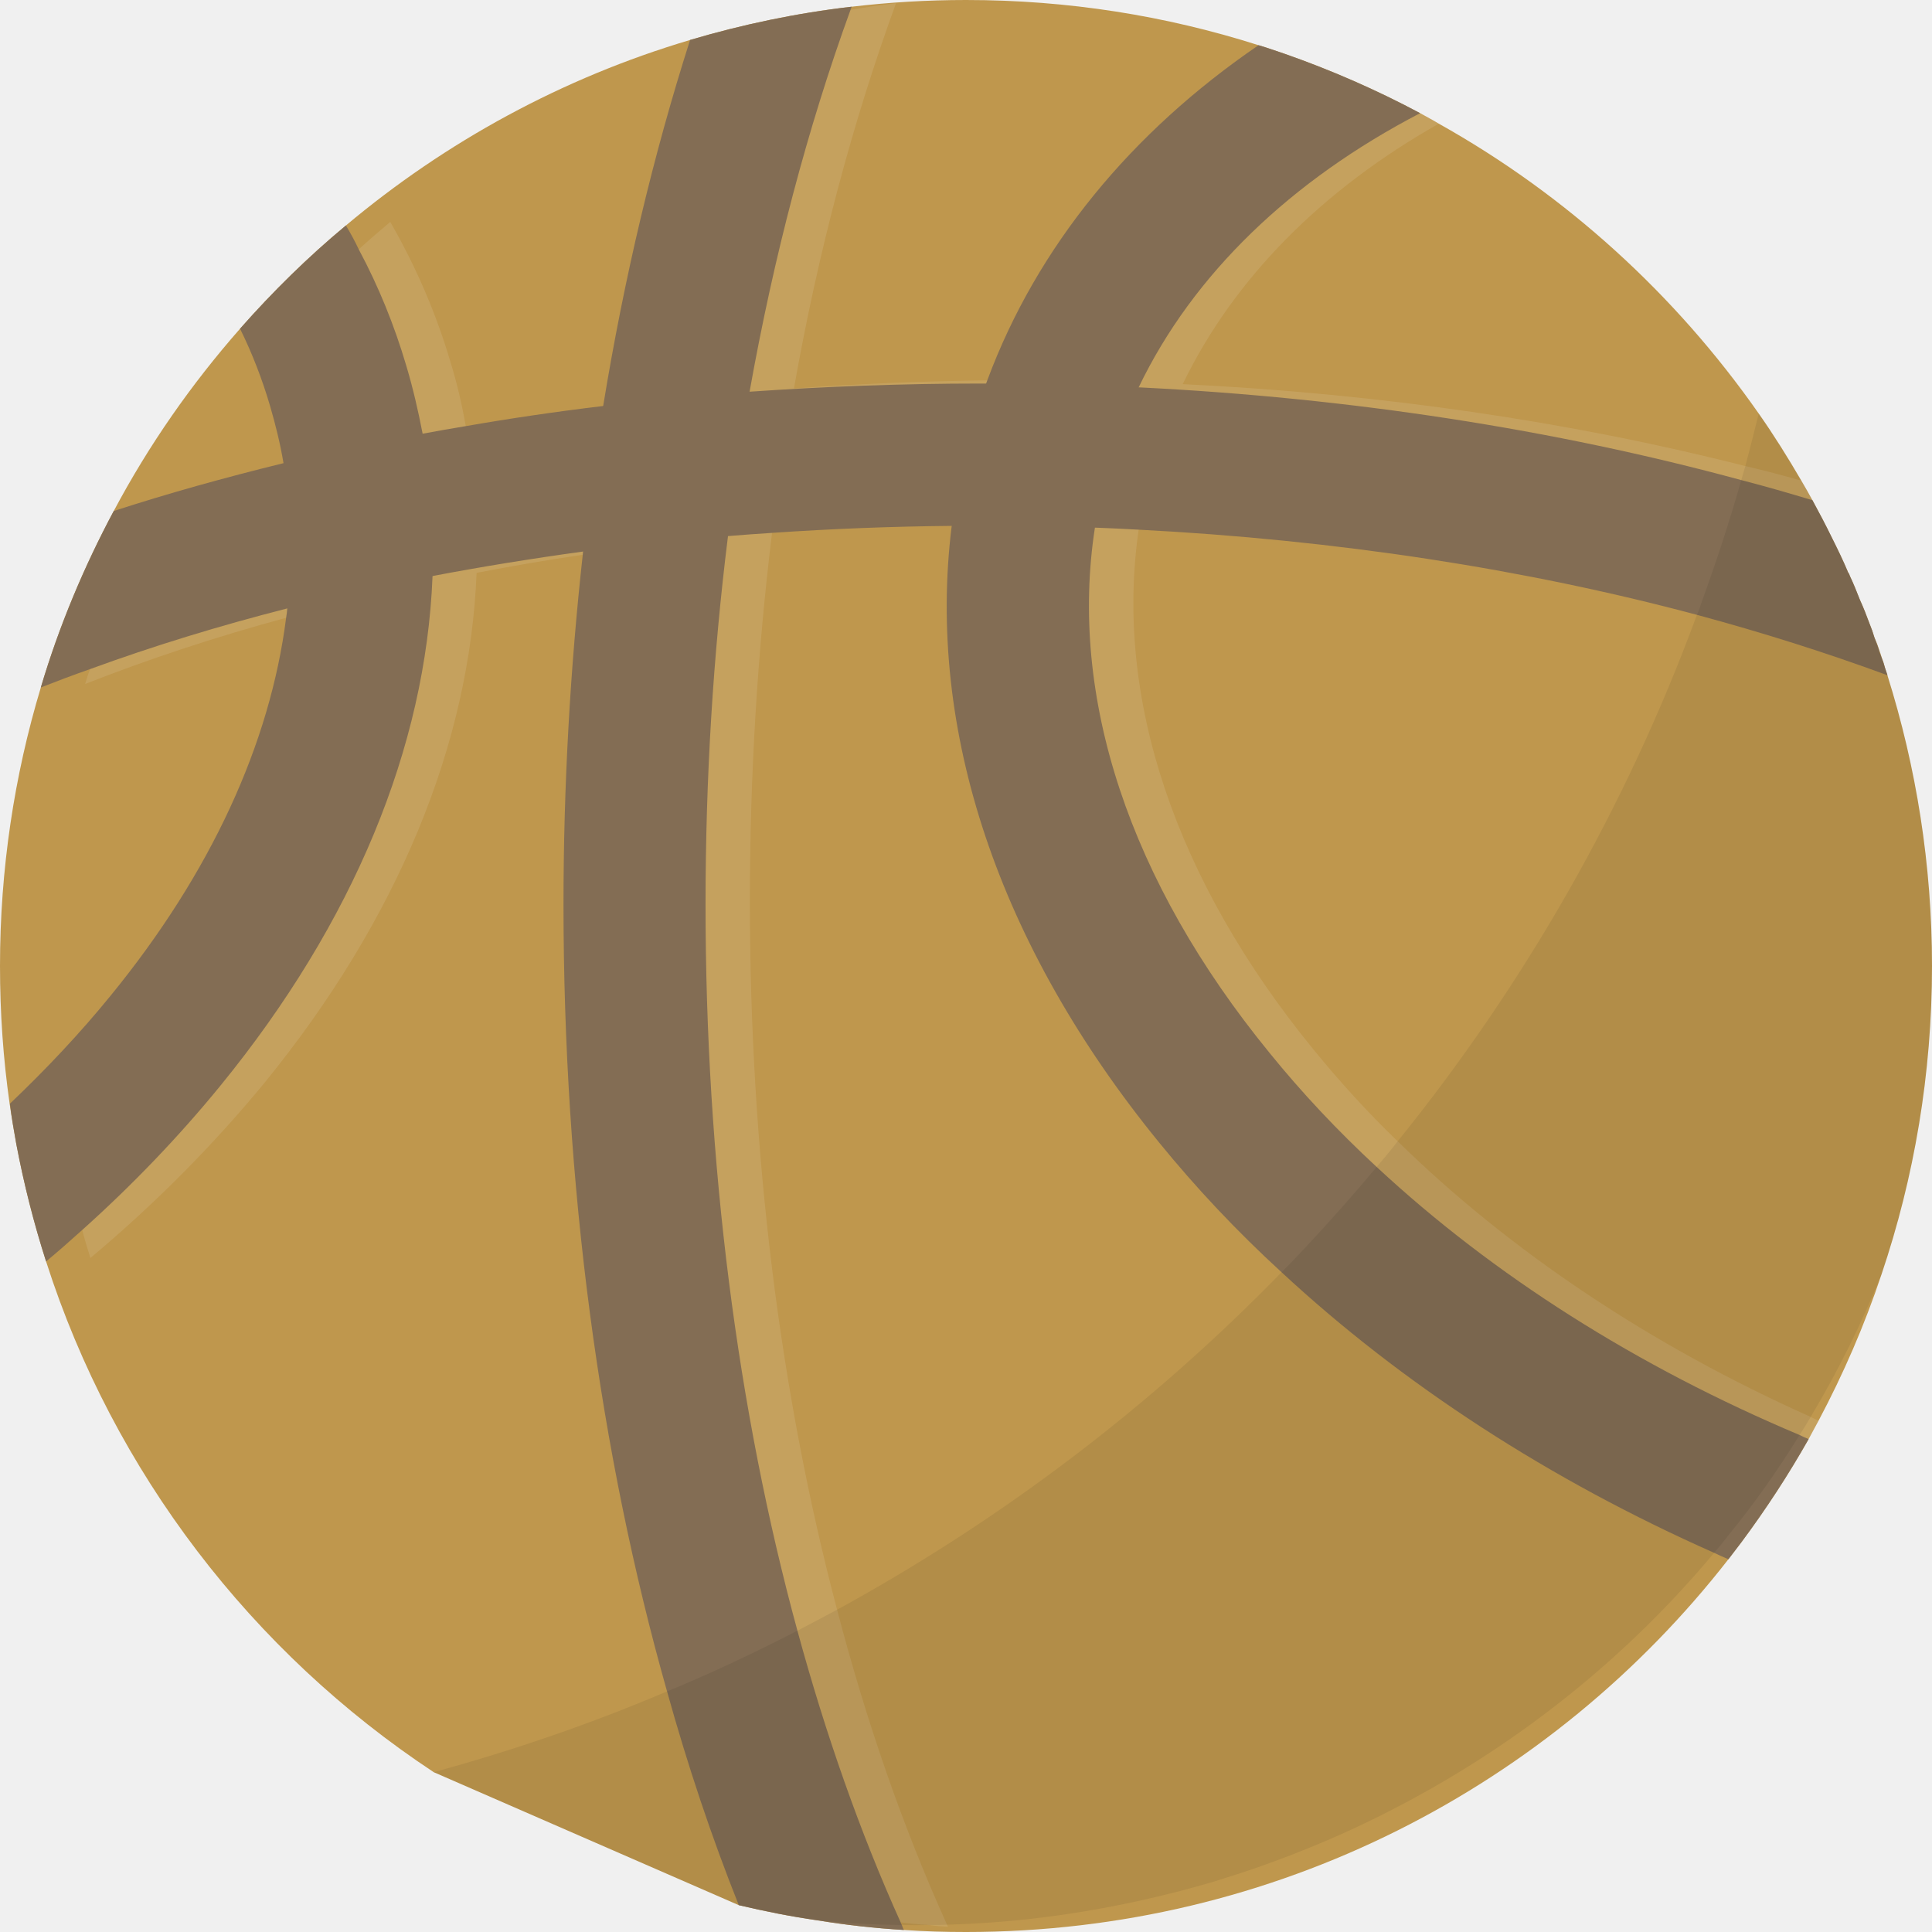
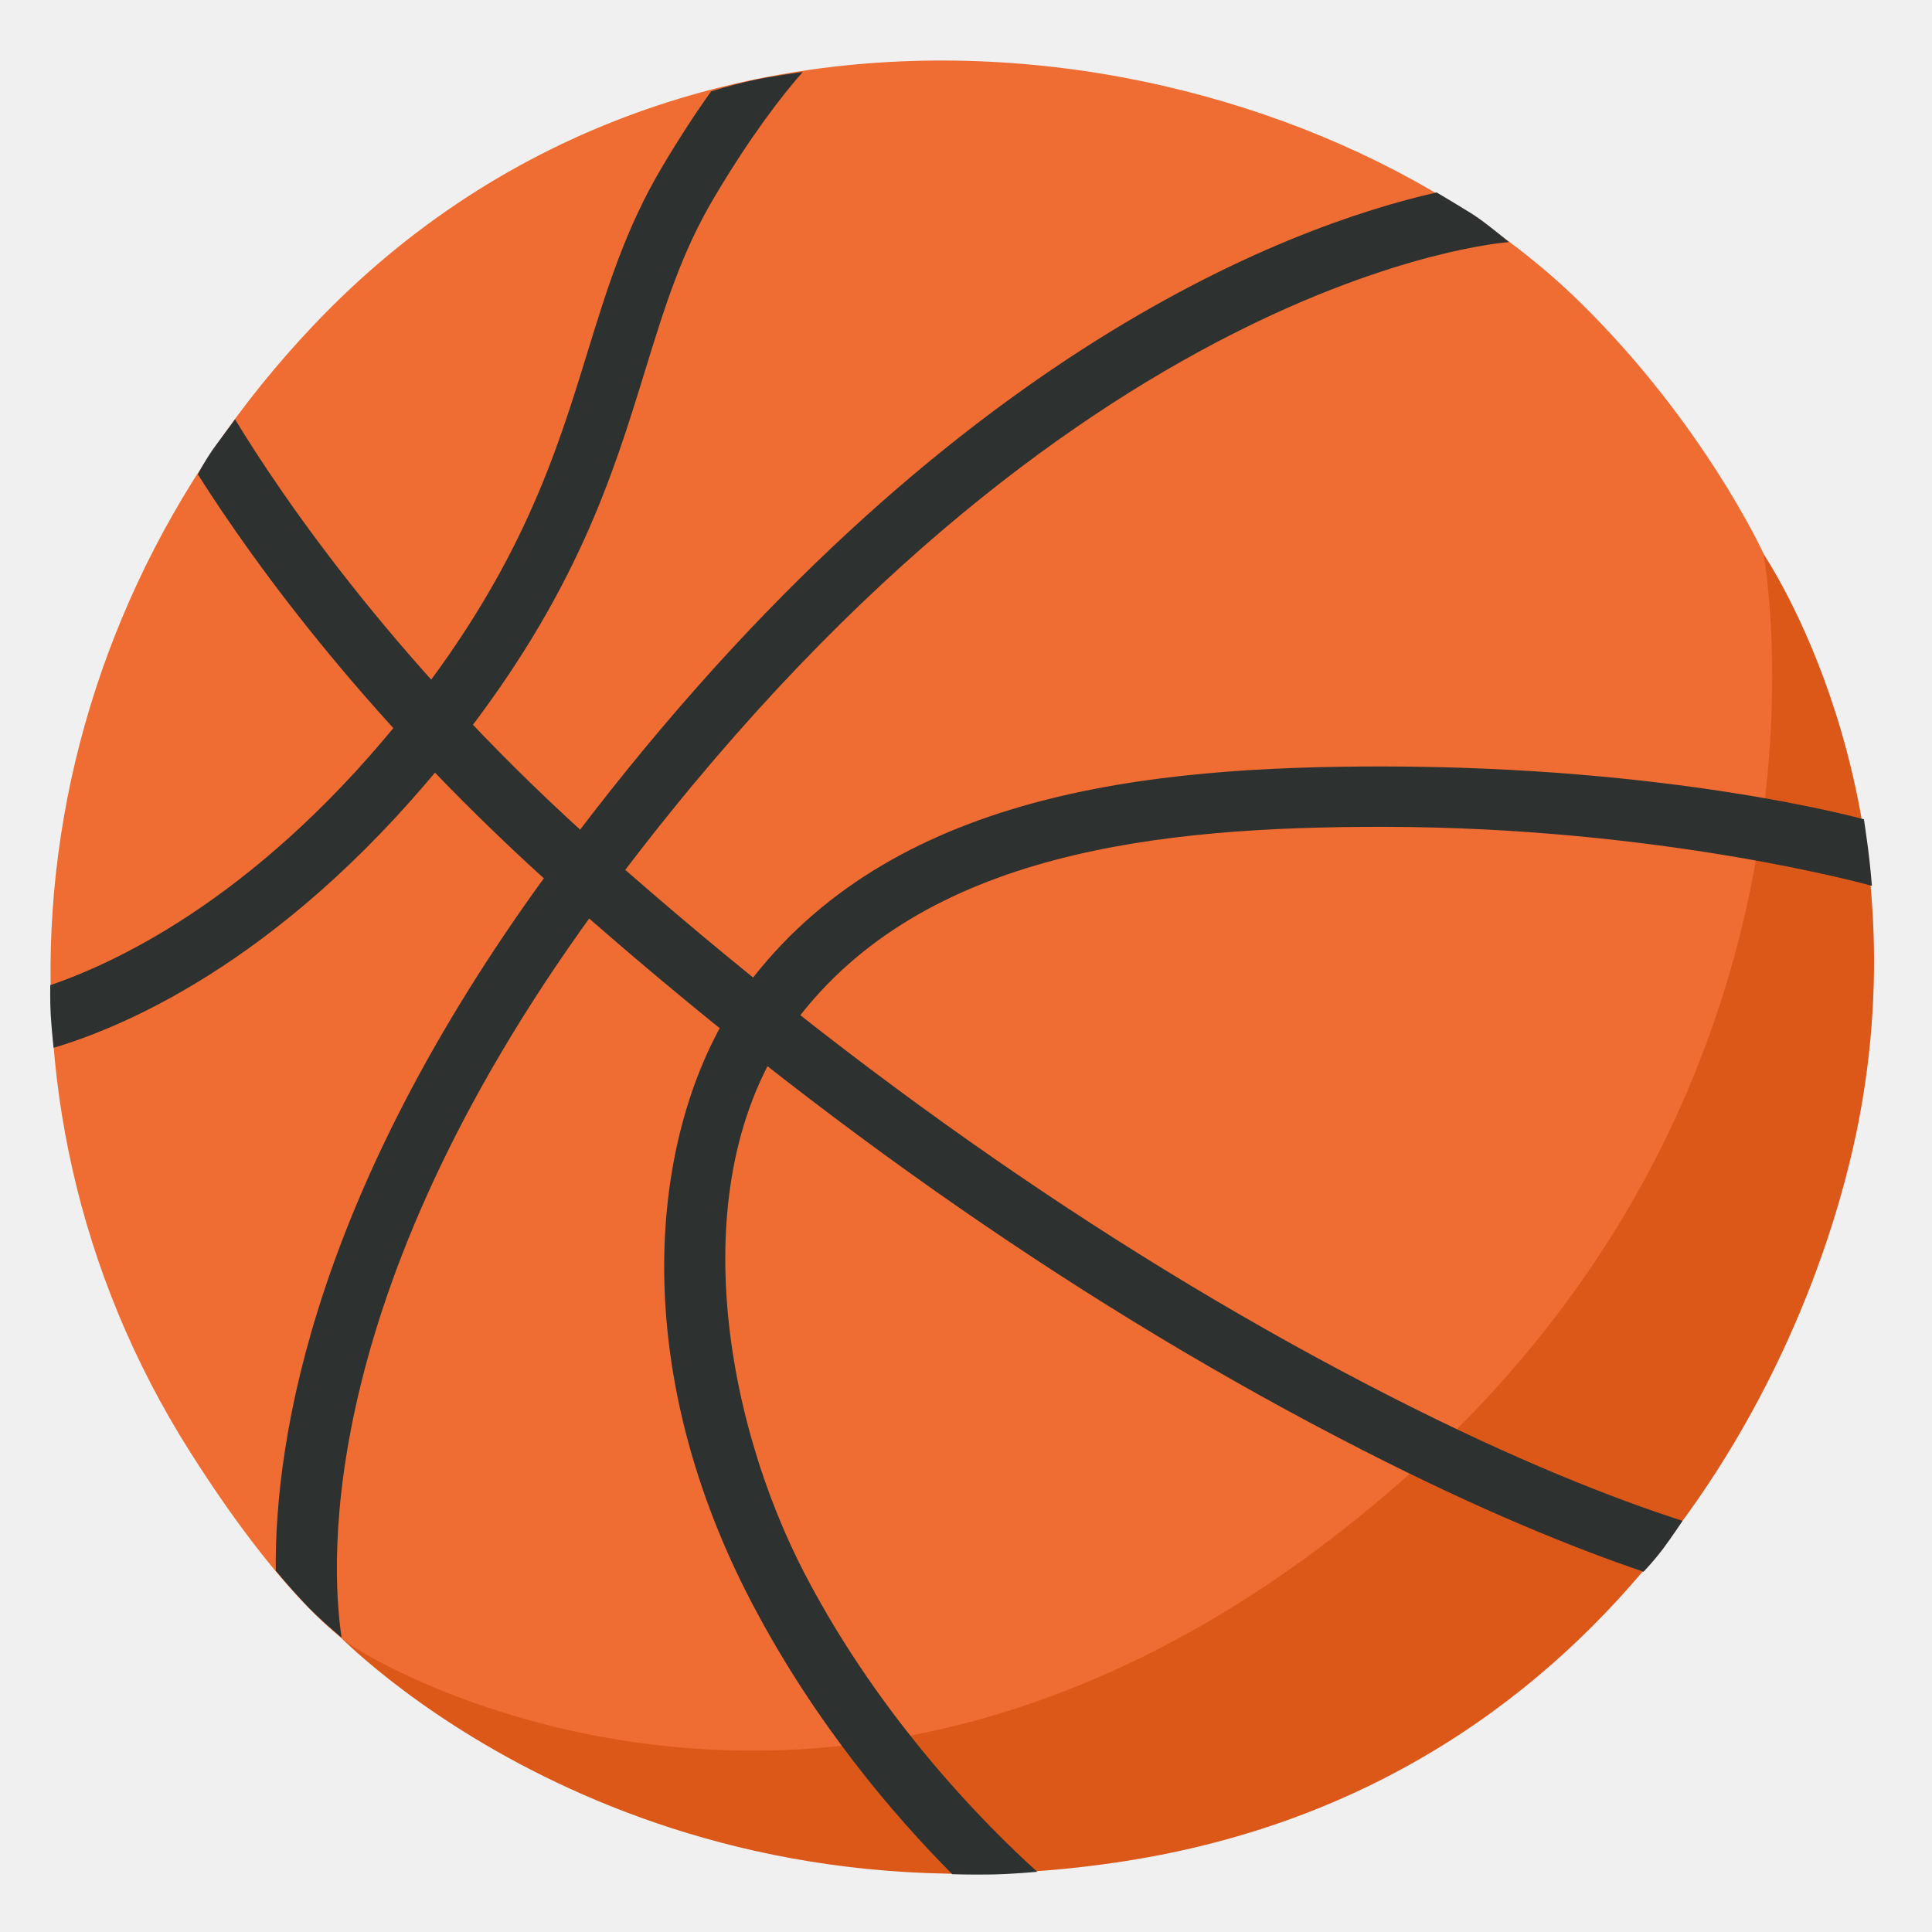
- <svg xmlns="http://www.w3.org/2000/svg" height="200px" width="200px" version="1.1" id="_x34_" viewBox="0 0 512 512" xml:space="preserve" fill="#000000">
+ <svg xmlns="http://www.w3.org/2000/svg" viewBox="0 0 128 128" aria-hidden="true" role="img" class="iconify iconify--noto" preserveAspectRatio="xMidYMid meet" fill="#000000">
  <g id="SVGRepo_bgCarrier" stroke-width="0" />
  <g id="SVGRepo_tracerCarrier" stroke-linecap="round" stroke-linejoin="round" />
  <g id="SVGRepo_iconCarrier">
-     <g>
-       <g>
-         <path style="fill:#BF974D;" d="M512,256c0,28.599-4.715,56.039-13.372,81.701c-4.483,13.449-10.126,26.435-16.695,38.802 c-0.851,1.623-1.778,3.246-2.628,4.87c-5.333,9.43-11.285,18.551-17.778,27.285c-1.16,1.546-2.319,3.015-3.478,4.561 C411.208,473.353,338.087,512,256,512c-5.565,0-11.053-0.154-16.464-0.541c-7.729-0.464-15.382-1.314-22.879-2.551 c-7.034-1.005-13.99-2.396-20.87-4.02l-80.85-35.246C66.86,437.875,30.145,390.261,12.213,334.3 c-3.246-10.126-5.874-20.483-7.884-31.072c-0.309-1.778-0.618-3.556-0.927-5.333c-0.309-1.855-0.618-3.633-0.85-5.411 C0.85,280.58,0,268.367,0,256c0-25.662,3.787-50.473,10.821-73.816c4.87-16.387,11.44-32,19.324-46.763 c9.276-17.469,20.56-33.623,33.469-48.309c8.657-9.817,18.009-19.015,28.058-27.362c26.435-22.184,57.353-39.111,91.208-49.16 c13.836-4.096,28.135-7.111,42.821-8.811C235.595,0.618,245.72,0,256,0c27.053,0,53.025,4.174,77.527,11.981 c2.396,0.696,4.715,1.546,7.034,2.319c12.367,4.328,24.348,9.585,35.788,15.691c1.623,0.927,3.324,1.778,4.947,2.782 c33.7,18.86,62.686,45.218,84.792,76.831c4.02,5.72,7.729,11.672,11.285,17.778c1.005,1.7,2.01,3.478,2.937,5.179 c1.778,3.246,3.478,6.493,5.101,9.817c1.546,3.092,3.092,6.261,4.406,9.43c0.232,0.232,0.309,0.464,0.387,0.773 c1.004,2.087,1.855,4.252,2.705,6.415c0.927,2.01,1.7,4.02,2.474,6.106c0.541,1.314,1.005,2.628,1.391,3.942 c0.618,1.314,1.082,2.706,1.546,4.097c0.232,0.773,0.464,1.546,0.773,2.319c0.309,1.16,0.696,2.319,1.082,3.401v0.077 C507.826,203.285,512,229.102,512,256z" />
-         <path style="opacity:0.1;fill:#FFFFFF;" d="M301.759,140.367c-6.493,44.522,9.585,92.754,46.299,137.739 c6.879,8.425,14.299,16.618,22.338,24.348c29.913,29.295,67.246,54.184,109.449,73.044c0.696,0.386,1.391,0.696,2.087,1.005 c-0.851,1.623-1.778,3.246-2.628,4.87c-5.333,9.43-11.285,18.551-17.778,27.285c-1.16-0.541-2.396-1.082-3.556-1.7 c-42.898-20.02-81.082-45.836-112.309-76.058c-9.584-9.275-18.551-18.937-26.744-28.986 c-42.512-52.019-61.449-108.831-55.034-162.55c0-0.309,0.077-0.618,0.077-0.927c-3.942,0-7.807,0.077-11.672,0.232 c-16.077,0.309-32,1.16-47.691,2.473v0.077c-3.865,31.536-5.874,64.232-5.874,97.546c0,66.551,7.961,130.551,23.111,187.826 c7.807,29.836,17.546,57.894,29.14,83.478c0.077,0.155,0.154,0.387,0.232,0.541c-1.7-0.077-3.401-0.232-5.024-0.464 c-2.551-0.154-5.024-0.386-7.498-0.695c-10.589-1.237-21.024-3.015-31.15-5.488c-7.575-19.091-14.3-39.266-20.097-60.29 c-17.236-62.377-26.357-132.329-26.357-204.908c0-31.768,1.778-63.072,5.179-93.449c-3.942,0.541-7.884,1.082-11.826,1.701 c-9.507,1.391-18.937,3.015-28.135,4.792c-1.778,45.295-20.87,91.749-56.116,135.034c-13.604,16.541-29.063,32.155-46.222,46.532 c-0.773-2.474-1.546-4.947-2.164-7.42c-3.324-11.13-5.797-22.648-7.497-34.319c9.662-9.121,18.55-18.706,26.666-28.599 c27.285-33.391,43.131-68.56,46.918-102.648c-4.019,1.005-8.038,2.087-12.058,3.324c-18.551,5.024-36.329,10.899-53.256,17.546 c0.386-1.314,0.773-2.628,1.314-3.942c4.637-14.918,10.667-29.295,18.01-42.821c10.898-3.556,22.106-6.802,33.546-9.739 c3.71-1.005,7.575-1.932,11.363-2.86c-0.077-0.541-0.155-1.16-0.31-1.701c-0.773-4.56-1.855-9.043-3.169-13.527 c-2.087-7.034-4.792-13.913-7.962-20.483c6.184-7.034,12.754-13.759,19.71-20.097c2.706-2.473,5.488-4.869,8.348-7.266 c6.725,11.671,12.135,24.116,16,37.256c1.701,5.488,3.015,11.208,4.02,16.85c0.077,0.387,0.154,0.696,0.232,1.082 c11.904-2.241,23.884-4.174,36.097-5.797c3.865-0.541,7.884-1.082,11.826-1.546c0-0.077,0-0.232,0.077-0.309 c5.565-33.932,13.218-66.319,22.956-96.696c10.049-2.937,20.328-5.333,30.764-7.034c4.019-0.696,8.038-1.314,12.058-1.778 c-11.517,31.536-20.638,65.855-27.053,102.106c16.85-1.236,33.932-1.932,51.246-2.164c3.246,0,6.57-0.077,9.893-0.077h1.546 c12.522-34.242,35.942-63.614,67.478-86.415c12.367,4.328,24.348,9.585,35.788,15.691c1.623,0.927,3.324,1.778,4.947,2.782 c-30.763,17.391-54.261,40.889-67.865,69.025c52.329,2.55,102.648,9.893,149.102,21.72c5.024,1.159,9.971,2.473,14.84,3.865 c1.005,1.7,2.01,3.478,2.937,5.179c1.778,3.246,3.478,6.493,5.101,9.817c1.546,3.092,3.092,6.261,4.406,9.43 c0.232,0.232,0.309,0.464,0.387,0.773c1.004,2.087,1.855,4.252,2.705,6.415c0.927,2.01,1.7,4.02,2.474,6.106 c0.541,1.314,1.005,2.628,1.391,3.942c0.618,1.314,1.082,2.706,1.546,4.097c-0.077,0-0.077,0-0.155-0.077 c-15.15-5.101-30.918-9.739-47.15-13.681c-46.3-11.517-96.696-18.473-149.102-20.405 C301.836,139.44,301.759,139.904,301.759,140.367z" />
-         <path style="fill:#836D54;" d="M238.995,510.145c-0.155-0.232-0.232-0.464-0.309-0.695 c-10.744-23.807-19.865-49.778-27.362-77.295c-15.923-58.435-24.348-124.135-24.348-192.464c0-33.391,2.01-66.087,5.952-97.623 c1.546-12.986,3.478-25.739,5.72-38.261c6.416-35.942,15.382-69.952,26.744-101.178c0.077-0.309,0.232-0.541,0.309-0.85 c-14.686,1.7-28.986,4.715-42.821,8.811c-9.739,30.454-17.469,62.995-23.034,97.005c0,0.232-0.077,0.386-0.077,0.618 c-2.087,12.444-3.788,25.121-5.257,37.952c0,0.309-0.077,0.541-0.077,0.85c-3.324,30.145-5.102,61.14-5.102,92.676 c0,73.971,9.507,145.237,27.439,208.541c5.488,19.711,11.826,38.647,19.015,56.657c6.879,1.623,13.836,3.015,20.87,4.02 c7.497,1.236,15.149,2.087,22.879,2.551C239.304,510.995,239.15,510.609,238.995,510.145z" />
-         <path style="fill:#836D54;" d="M476.908,380.29c-42.976-18.087-81.159-42.28-112.077-71.034 c-10.358-9.585-19.865-19.71-28.444-30.299c-37.101-45.449-53.179-94.145-46.222-139.13c0.928-5.797,2.164-11.517,3.865-17.16 c2.009-6.879,4.637-13.604,7.729-20.019c14.454-30.068,40.425-54.879,74.589-72.657c-11.44-6.106-23.42-11.362-35.788-15.691 c-2.319-0.773-4.638-1.623-7.034-2.319c-33.7,23.034-58.667,53.256-71.884,88.812c-0.077,0.309-0.232,0.541-0.31,0.85 c-1.236,3.401-2.396,6.879-3.401,10.357c-2.628,8.734-4.483,17.623-5.642,26.667c0,0.232-0.077,0.464-0.077,0.696 c-6.725,54.029,12.29,111.072,54.956,163.401c9.817,12.058,20.638,23.575,32.464,34.396 c32.077,29.759,71.034,55.034,114.628,74.358c1.237,0.618,2.551,1.16,3.787,1.701c1.16-1.546,2.319-3.015,3.478-4.561 c6.492-8.734,12.444-17.855,17.778-27.285C478.532,381.063,477.681,380.676,476.908,380.29z" />
-         <path style="fill:#836D54;" d="M112,114.937c-1.159-6.029-2.55-12.058-4.328-18.009c-3.169-10.744-7.343-21.025-12.599-30.841 c-1.004-2.164-2.164-4.251-3.401-6.338c-10.048,8.348-19.401,17.546-28.058,27.362c3.246,6.57,5.874,13.372,7.961,20.483 c1.469,5.024,2.705,10.048,3.556,15.149c0.154,0.696,0.232,1.314,0.309,2.01c1.855,11.98,2.087,24.193,0.696,36.483 c-0.077,0.851-0.155,1.623-0.309,2.473c-4.251,33.391-19.942,67.633-46.531,100.174c-8.116,9.971-17.082,19.478-26.667,28.599 c0.232,1.778,0.464,3.555,0.773,5.411c0.309,1.778,0.618,3.555,0.927,5.333c2.01,10.589,4.638,20.947,7.884,31.072 c3.246-2.705,6.416-5.488,9.584-8.348c13.372-11.981,25.662-24.812,36.638-38.261c35.246-43.208,54.416-89.662,56.193-135.034 C115.092,139.981,114.242,127.305,112,114.937z" />
-         <path style="fill:#836D54;" d="M499.092,175.459c-0.309-0.773-0.618-1.623-0.927-2.396c-0.386-1.391-0.85-2.705-1.391-4.019 c-0.386-1.314-0.85-2.628-1.391-3.942c-0.773-2.087-1.546-4.096-2.474-6.106c-0.85-2.164-1.701-4.328-2.705-6.415 c-0.077-0.309-0.155-0.541-0.387-0.773c-1.314-3.169-2.86-6.338-4.406-9.43c-1.623-3.324-3.324-6.57-5.101-9.817 c-6.184-1.855-12.522-3.71-18.86-5.333c-49.469-13.449-103.498-21.797-159.691-24.58c-13.372-0.618-26.822-1.005-40.426-1.005 h-1.546c-20.638,0-41.043,0.773-61.14,2.164c-9.043,0.696-18.087,1.469-26.976,2.551c-3.942,0.309-7.884,0.773-11.826,1.237 c-12.29,1.468-24.425,3.246-36.406,5.333c-3.787,0.618-7.652,1.314-11.44,2.01c-8.657,1.623-17.159,3.324-25.507,5.256 c-3.865,0.773-7.575,1.623-11.362,2.551c-15.459,3.787-30.454,7.962-44.986,12.676c-7.884,14.763-14.454,30.377-19.324,46.763 c4.329-1.7,8.657-3.324,13.063-4.87c16.695-6.106,34.087-11.439,52.251-16.077c12.522-3.169,25.352-6.029,38.493-8.58 c12.985-2.473,26.357-4.637,39.884-6.492c12.599-1.701,25.43-3.092,38.416-4.097c3.865-0.309,7.807-0.618,11.672-0.85 c15.691-1.082,31.613-1.701,47.613-1.855c2.473-0.077,5.024-0.077,7.575-0.077c1.392,0,2.706,0,4.097,0.077 c8.812,0,17.546,0.232,26.28,0.464c3.865,0.154,7.73,0.309,11.594,0.541c52.251,2.705,102.261,10.357,147.942,22.57 c17.469,4.715,34.319,10.048,50.474,16v-0.077C499.788,177.778,499.401,176.619,499.092,175.459z" />
-       </g>
-       <path style="opacity:0.07;fill:#040000;" d="M512,256c0,28.599-4.715,56.039-13.372,81.701 c-5.256,12.985-11.517,25.662-18.783,37.797c-0.927,1.623-1.932,3.246-2.937,4.792c-5.72,9.275-11.981,18.164-18.937,26.667 c-1.159,1.546-2.396,3.015-3.71,4.56c-22.338,26.744-50.242,49.624-83.014,66.86c-8.503,4.483-17.16,8.502-25.971,11.981 c-3.556,1.469-7.189,2.783-10.821,4.097c-4.328,1.546-8.734,2.937-13.218,4.328c-3.787,1.082-7.575,2.164-11.439,3.091 c-19.478,4.87-39.189,7.653-58.821,8.193c-1.546,0.077-3.169,0.077-4.792,0.077c-2.396,0.077-4.792,0.077-7.188,0 c-7.42-0.077-14.918-0.464-22.338-1.236c-7.034-1.005-13.99-2.396-20.87-4.02l-80.85-35.246 c21.179-5.797,41.894-12.908,61.836-21.411c3.633-1.469,7.188-3.014,10.667-4.56c8.116-3.633,16.077-7.498,23.884-11.517 c3.555-1.855,7.034-3.71,10.512-5.565c43.672-23.884,83.324-54.029,117.797-89.43c2.01-2.01,4.02-4.096,6.029-6.261 c6.57-7.034,12.986-14.222,19.169-21.642c1.932-2.241,3.787-4.483,5.565-6.802c33.546-41.507,60.521-88.502,79.304-139.517 c0.541-1.16,0.927-2.319,1.314-3.556c3.865-10.589,7.343-21.256,10.435-32.154c0.386-1.237,0.696-2.473,1.082-3.71 c1.237-4.638,2.396-9.275,3.555-13.913c4.02,5.72,7.729,11.672,11.285,17.778c1.005,1.7,2.01,3.478,2.937,5.179 c1.778,3.246,3.478,6.493,5.101,9.817c1.546,3.092,3.092,6.261,4.406,9.43c0.232,0.232,0.309,0.464,0.387,0.773 c1.004,2.087,1.855,4.252,2.705,6.415c0.927,2.01,1.7,4.02,2.474,6.106c0.541,1.314,1.005,2.628,1.391,3.942 c0.618,1.314,1.082,2.706,1.546,4.097c0.232,0.773,0.464,1.546,0.773,2.319c0.309,1.16,0.696,2.319,1.082,3.401v0.077 C507.826,203.285,512,229.102,512,256z" />
-     </g>
+     <path d="M22.31 108.22s19.22 20.22 52.19 15.09c32.97-5.12 46.19-34.03 48.91-50.51c3.46-20.99-6.13-35.42-6.64-36.21c-.38-.58-94.46 71.63-94.46 71.63z" fill="#dc5819" />
+     <path d="M20.81 21.51C1.06 42.3-2.29 72.67 12.56 96.14c6.91 10.92 11.14 13.14 11.14 13.14S56.01 130 92.32 98.59c31.1-26.9 24.51-61.93 24.51-61.93s-3.88-8.48-12.04-16.53C86.68 2.25 46.2-5.23 20.81 21.51z" fill="#ef6c32" />
+     <path d="M99.97 16.04c-.29.02-29.18 2.1-59.74 43.18c-19.3 25.94-18.35 44.25-17.6 49.27c0 0-1.47-1.21-2.51-2.33c-1.04-1.11-1.85-2.1-1.85-2.1c-.08-8.79 2.55-25.45 18.76-47.23C61.7 23.64 85.29 14.99 95.18 12.75c0 0 1.21.71 2.38 1.44c.86.54 2.41 1.85 2.41 1.85z" fill="#2d3130" />
+     <path d="M15.57 27.78c3.21 5.27 10.96 16.66 24.38 28.55C56.84 71.31 74.4 83.49 92.12 92.52c8.37 4.27 14.8 6.77 19.35 8.24c0 0-.66 1.01-1.28 1.84c-.62.83-1.3 1.53-1.3 1.53c-4.63-1.57-10.81-4.07-18.6-8.05c-18.02-9.19-35.86-21.56-53-36.76c-12.7-11.26-20.4-21.92-24.18-27.89c0 0 .53-1.05 1.23-1.98s1.23-1.67 1.23-1.67z" fill="#2d3130" />
+     <path d="M53.18 4.77c-1.43 1.63-3.47 4.28-5.85 8.29c-2.18 3.66-3.3 7.3-4.6 11.52c-2.13 6.92-4.54 14.76-12.43 24.78C19.34 63.28 8.57 67.93 3.55 69.42c0 0-.14-1.3-.19-2.21c-.05-.91-.03-1.94-.03-1.94c4.77-1.63 14.21-6.19 23.82-18.38c7.43-9.44 9.72-16.9 11.75-23.48c1.32-4.28 2.56-8.32 4.99-12.39c1.15-1.93 2.23-3.58 3.22-4.96c0 0 1.11-.37 2.63-.71c1.18-.28 3.44-.58 3.44-.58z" fill="#2d3130" />
+     <path d="M68.72 124.01c-3.35-3.03-10.27-9.95-15.32-19.58c-5.59-10.65-8.21-26.67-.75-36.68c8.52-11.42 24.43-12.97 38.89-12.97h.06c18.41.01 32.26 3.86 32.42 3.91c0 0-.11-1.35-.26-2.5c-.13-.99-.27-1.91-.27-1.91c-.7-.18-12.94-3.49-31.89-3.5h-.06c-15.45 0-32.53 1.74-42.1 14.58c-6.16 8.26-8.42 24.12.42 40.93c4.16 7.92 9.4 14.03 13.23 17.88c0 0 1.12.04 2.55.02c1.41-.02 3.08-.18 3.08-.18z" fill="#2d3130" />
  </g>
</svg>
